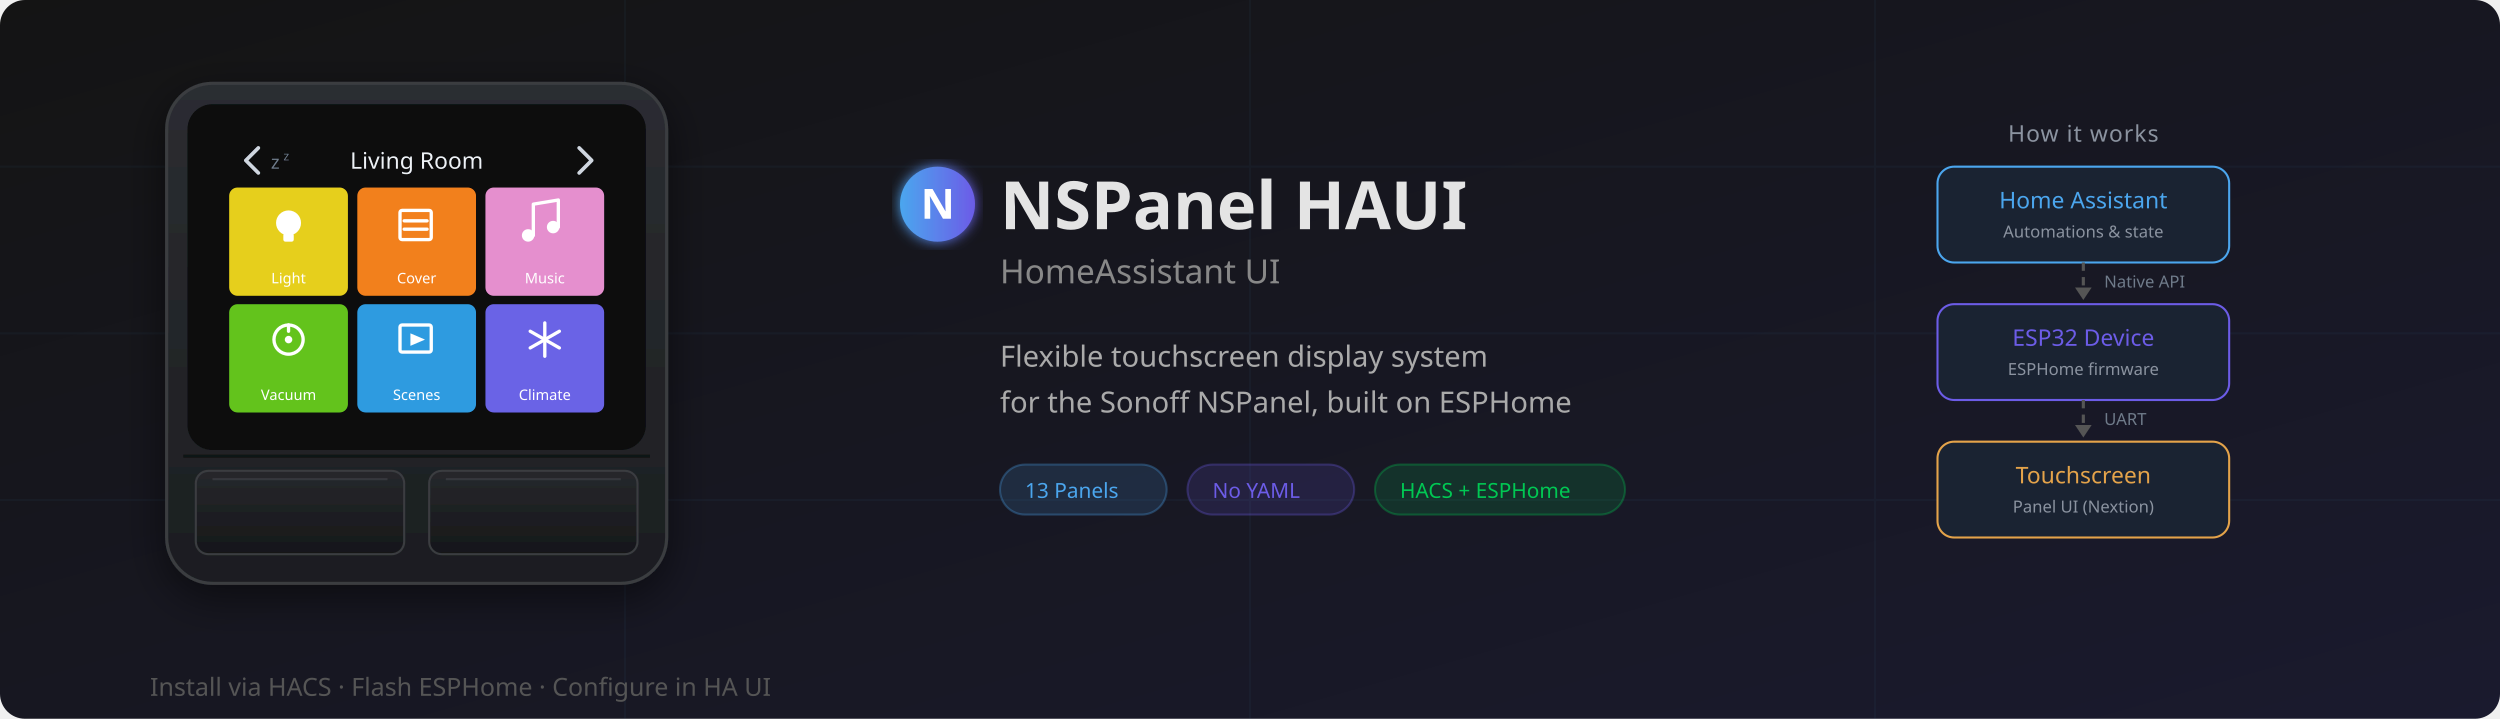
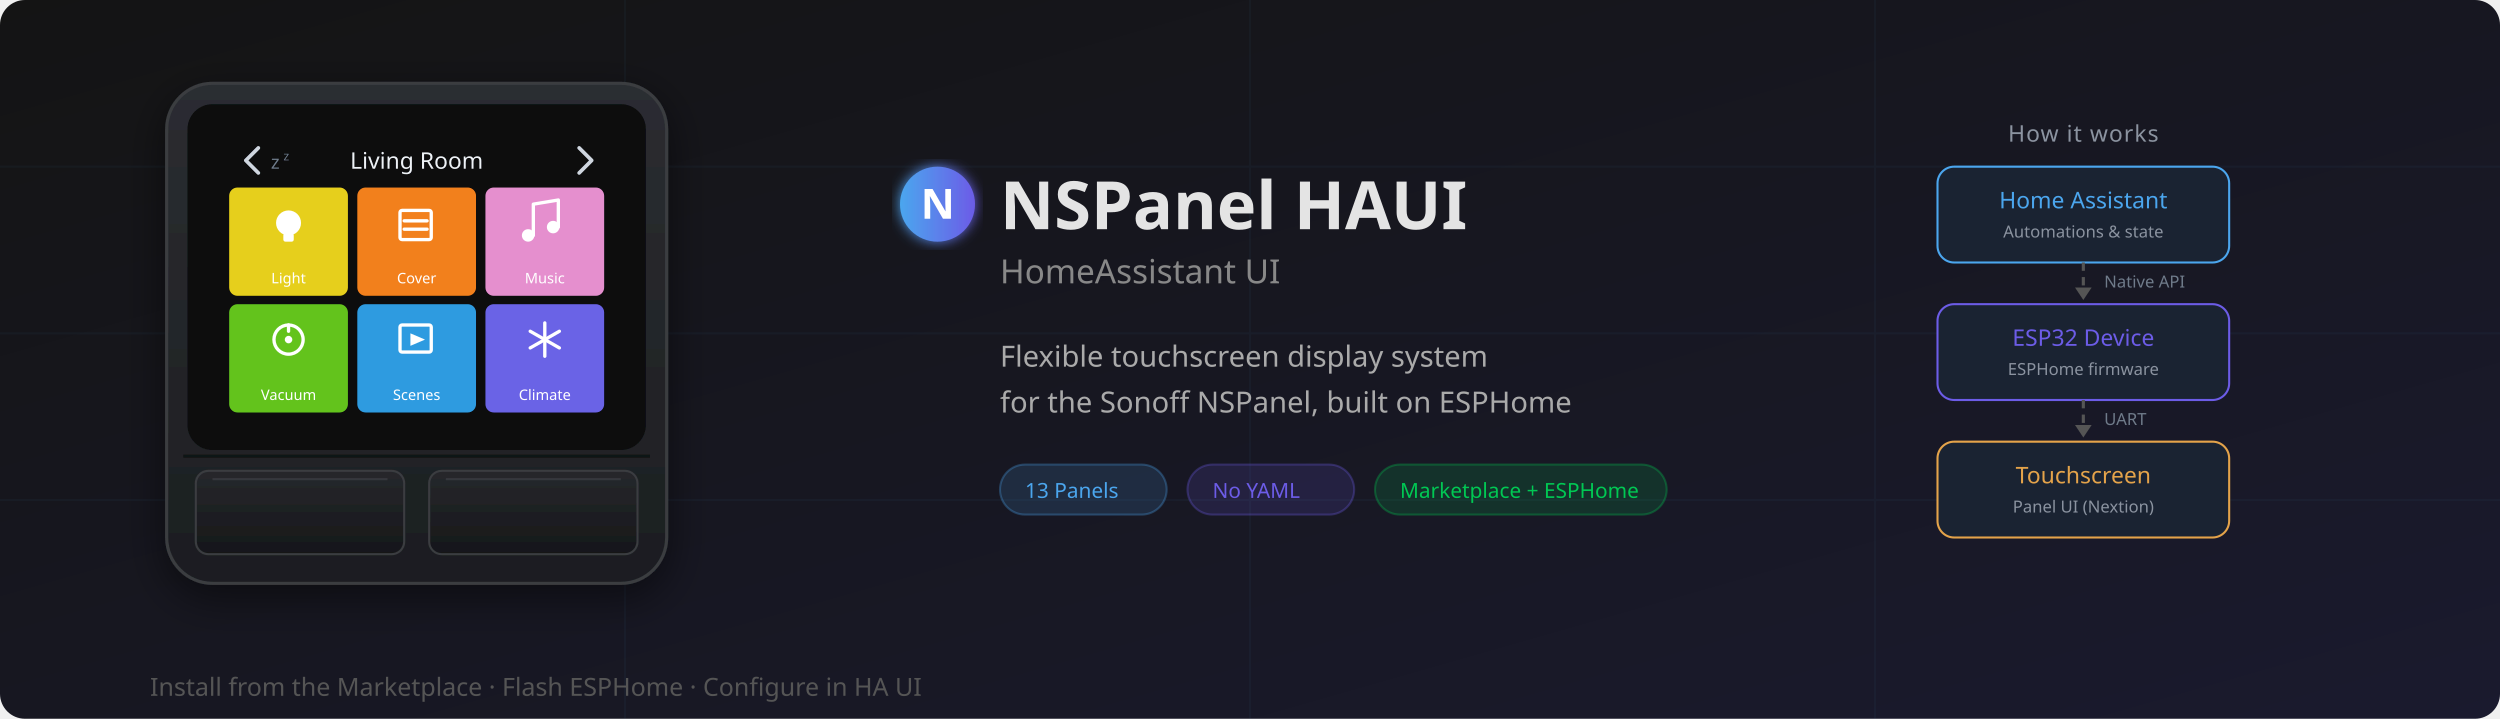
<svg xmlns="http://www.w3.org/2000/svg" viewBox="0 0 1200 345" width="1200" height="345">
  <defs>
    <linearGradient id="bgGrad" x1="0%" y1="0%" x2="100%" y2="100%">
      <stop offset="0%" style="stop-color:#141414" />
      <stop offset="100%" style="stop-color:#1a1a2e" />
    </linearGradient>
    <linearGradient id="accentGrad" x1="0%" y1="0%" x2="100%" y2="0%">
      <stop offset="0%" style="stop-color:#4ba6ee" />
      <stop offset="100%" style="stop-color:#6c5ce7" />
    </linearGradient>
    <linearGradient id="bodyGrad" x1="0%" y1="0%" x2="0%" y2="100%">
      <stop offset="0%" style="stop-color:#2b2d31" />
      <stop offset="100%" style="stop-color:#1c1e21" />
    </linearGradient>
    <linearGradient id="btnGrad" x1="0%" y1="0%" x2="0%" y2="100%">
      <stop offset="0%" style="stop-color:#26282c" />
      <stop offset="100%" style="stop-color:#161719" />
    </linearGradient>
    <filter id="glow">
      <feGaussianBlur stdDeviation="3" result="blur" />
      <feMerge>
        <feMergeNode in="blur" />
        <feMergeNode in="SourceGraphic" />
      </feMerge>
    </filter>
    <filter id="deviceShadow" x="-30%" y="-30%" width="160%" height="160%">
      <feDropShadow dx="0" dy="6" stdDeviation="10" flood-color="#000" flood-opacity="0.5" />
    </filter>
  </defs>
  <rect width="1200" height="345" fill="url(#bgGrad)" rx="12" />
  <g opacity="0.04">
    <line x1="0" y1="80" x2="1200" y2="80" stroke="#4ba6ee" stroke-width="1" />
    <line x1="0" y1="160" x2="1200" y2="160" stroke="#4ba6ee" stroke-width="1" />
    <line x1="0" y1="240" x2="1200" y2="240" stroke="#4ba6ee" stroke-width="1" />
    <line x1="300" y1="0" x2="300" y2="345" stroke="#4ba6ee" stroke-width="1" />
    <line x1="600" y1="0" x2="600" y2="345" stroke="#4ba6ee" stroke-width="1" />
    <line x1="900" y1="0" x2="900" y2="345" stroke="#4ba6ee" stroke-width="1" />
  </g>
  <g transform="translate(80, 40)" filter="url(#deviceShadow)">
    <rect x="0" y="0" width="240" height="240" rx="22" ry="22" fill="url(#bodyGrad)" stroke="#3a3c41" stroke-width="1.5" />
    <rect x="10" y="10" width="220" height="166" rx="12" ry="12" fill="#0a0b0e" />
    <line x1="8" y1="179" x2="232" y2="179" stroke="#111214" stroke-width="1.5" />
    <rect x="30" y="24" width="180" height="140" rx="4" fill="#07080a" />
    <polyline points="44,31 38,37 44,43" fill="none" stroke="#cfd6df" stroke-width="1.8" stroke-linecap="round" stroke-linejoin="round" />
    <text x="50" y="41" font-family="sans-serif" font-size="9" fill="#6f7b8a">z</text>
    <text x="56" y="37" font-family="sans-serif" font-size="6" fill="#6f7b8a">z</text>
    <text x="120" y="41" font-family="sans-serif" font-size="11" fill="#eef2f6" text-anchor="middle">Living Room</text>
    <polyline points="198,31 204,37 198,43" fill="none" stroke="#cfd6df" stroke-width="1.8" stroke-linecap="round" stroke-linejoin="round" />
    <rect x="30" y="50" width="57" height="52" rx="4" fill="#e6cf1c" />
    <rect x="91.5" y="50" width="57" height="52" rx="4" fill="#f2801d" />
    <rect x="153" y="50" width="57" height="52" rx="4" fill="#e58fce" />
    <rect x="30" y="106" width="57" height="52" rx="4" fill="#63c31e" />
    <rect x="91.5" y="106" width="57" height="52" rx="4" fill="#2f9be0" />
    <rect x="153" y="106" width="57" height="52" rx="4" fill="#6b63e6" />
    <g stroke="#fff" fill="none" stroke-width="1.6" stroke-linecap="round" stroke-linejoin="round">
      <circle cx="58.5" cy="67" r="6" fill="#fff" stroke="none" />
      <rect x="56" y="72" width="5" height="4" rx="1" fill="#fff" stroke="none" />
      <rect x="112" y="61" width="15" height="14" rx="1" />
      <line x1="114" y1="66" x2="125" y2="66" />
      <line x1="114" y1="70" x2="125" y2="70" />
      <path d="M176 73 L176 58 L188 56 L188 69" />
      <circle cx="173.5" cy="73" r="3" fill="#fff" stroke="none" />
      <circle cx="185.5" cy="69" r="3" fill="#fff" stroke="none" />
      <circle cx="58.5" cy="123" r="7" />
      <circle cx="58.5" cy="123" r="1.8" fill="#fff" stroke="none" />
      <line x1="58.5" y1="116" x2="58.5" y2="119" />
      <rect x="112" y="116" width="15" height="13" rx="1" />
      <polygon points="117,120 124,123 117,126" fill="#fff" stroke="none" />
      <line x1="181.5" y1="115" x2="181.5" y2="131" />
      <line x1="174.5" y1="119" x2="188.5" y2="127" />
      <line x1="174.5" y1="127" x2="188.5" y2="119" />
    </g>
    <g font-family="sans-serif" font-size="7" fill="#fff" text-anchor="middle">
      <text x="58.5" y="96">Light</text>
      <text x="120" y="96">Cover</text>
      <text x="181.5" y="96">Music</text>
      <text x="58.5" y="152">Vacuum</text>
      <text x="120" y="152">Scenes</text>
      <text x="181.5" y="152">Climate</text>
    </g>
    <rect x="14" y="186" width="100" height="40" rx="6" fill="url(#btnGrad)" stroke="#3a3c41" stroke-width="1" />
    <rect x="126" y="186" width="100" height="40" rx="6" fill="url(#btnGrad)" stroke="#3a3c41" stroke-width="1" />
    <line x1="22" y1="190" x2="106" y2="190" stroke="#3d3f44" stroke-width="1" opacity="0.7" />
    <line x1="134" y1="190" x2="218" y2="190" stroke="#3d3f44" stroke-width="1" opacity="0.7" />
  </g>
  <g transform="translate(430, 78)">
    <circle cx="20" cy="20" r="18" fill="url(#accentGrad)" filter="url(#glow)" />
    <text x="12" y="27" font-family="sans-serif" font-size="20" fill="#fff" font-weight="bold">N</text>
    <text x="50" y="32" font-family="sans-serif" font-size="32" fill="#e4e4e4" font-weight="700">NSPanel HAUI</text>
    <text x="50" y="58" font-family="sans-serif" font-size="16" fill="#888">HomeAssistant UI</text>
    <text x="50" y="98" font-family="sans-serif" font-size="14" fill="#aaa">Flexible touchscreen display system</text>
    <text x="50" y="120" font-family="sans-serif" font-size="14" fill="#aaa">for the Sonoff NSPanel, built on ESPHome</text>
    <g transform="translate(50, 145)">
      <rect x="0" y="0" width="80" height="24" rx="12" fill="rgba(75,166,238,0.15)" stroke="rgba(75,166,238,0.3)" stroke-width="1" />
      <text x="12" y="16" font-family="sans-serif" font-size="10" fill="#4ba6ee">13 Panels</text>
      <rect x="90" y="0" width="80" height="24" rx="12" fill="rgba(108,92,231,0.15)" stroke="rgba(108,92,231,0.3)" stroke-width="1" />
      <text x="102" y="16" font-family="sans-serif" font-size="10" fill="#6c5ce7">No YAML</text>
-       <rect x="180" y="0" width="120" height="24" rx="12" fill="rgba(0,200,83,0.15)" stroke="rgba(0,200,83,0.3)" stroke-width="1" />
-       <text x="192" y="16" font-family="sans-serif" font-size="10" fill="#00c853">HACS + ESPHome</text>
+       <rect x="180" y="0" width="140" height="24" rx="12" fill="rgba(0,200,83,0.15)" stroke="rgba(0,200,83,0.3)" stroke-width="1" />
+       <text x="192" y="16" font-family="sans-serif" font-size="10" fill="#00c853">Marketplace + ESPHome</text>
    </g>
  </g>
  <g transform="translate(930, 64)">
    <text x="70" y="4" font-family="sans-serif" font-size="11" fill="#8b93a0" text-anchor="middle" letter-spacing="0.5">How it works</text>
    <rect x="0" y="16" width="140" height="46" rx="8" fill="#1a2332" stroke="#4ba6ee" stroke-width="1" />
    <text x="70" y="36" font-family="sans-serif" font-size="11" fill="#4ba6ee" text-anchor="middle">Home Assistant</text>
    <text x="70" y="50" font-family="sans-serif" font-size="8" fill="#8b93a0" text-anchor="middle">Automations &amp; state</text>
    <line x1="70" y1="62" x2="70" y2="78" stroke="#555" stroke-width="1.5" stroke-dasharray="4,3" />
    <polygon points="66,74 70,80 74,74" fill="#555" />
    <text x="80" y="74" font-family="sans-serif" font-size="8" fill="#6f7b8a">Native API</text>
    <rect x="0" y="82" width="140" height="46" rx="8" fill="#1a2332" stroke="#6c5ce7" stroke-width="1" />
    <text x="70" y="102" font-family="sans-serif" font-size="11" fill="#6c5ce7" text-anchor="middle">ESP32 Device</text>
    <text x="70" y="116" font-family="sans-serif" font-size="8" fill="#8b93a0" text-anchor="middle">ESPHome firmware</text>
    <line x1="70" y1="128" x2="70" y2="144" stroke="#555" stroke-width="1.5" stroke-dasharray="4,3" />
    <polygon points="66,140 70,146 74,140" fill="#555" />
    <text x="80" y="140" font-family="sans-serif" font-size="8" fill="#6f7b8a">UART</text>
    <rect x="0" y="148" width="140" height="46" rx="8" fill="#1a2332" stroke="#e4a34a" stroke-width="1" />
    <text x="70" y="168" font-family="sans-serif" font-size="11" fill="#e4a34a" text-anchor="middle">Touchscreen</text>
    <text x="70" y="182" font-family="sans-serif" font-size="8" fill="#8b93a0" text-anchor="middle">Panel UI (Nextion)</text>
  </g>
  <g transform="translate(0, 322)">
-     <text x="72" y="12" font-family="sans-serif" font-size="12" fill="#555">Install via HACS · Flash ESPHome · Configure in HA UI</text>
+     <text x="72" y="12" font-family="sans-serif" font-size="12" fill="#555">Install from the Marketplace · Flash ESPHome · Configure in HA UI</text>
  </g>
</svg>
